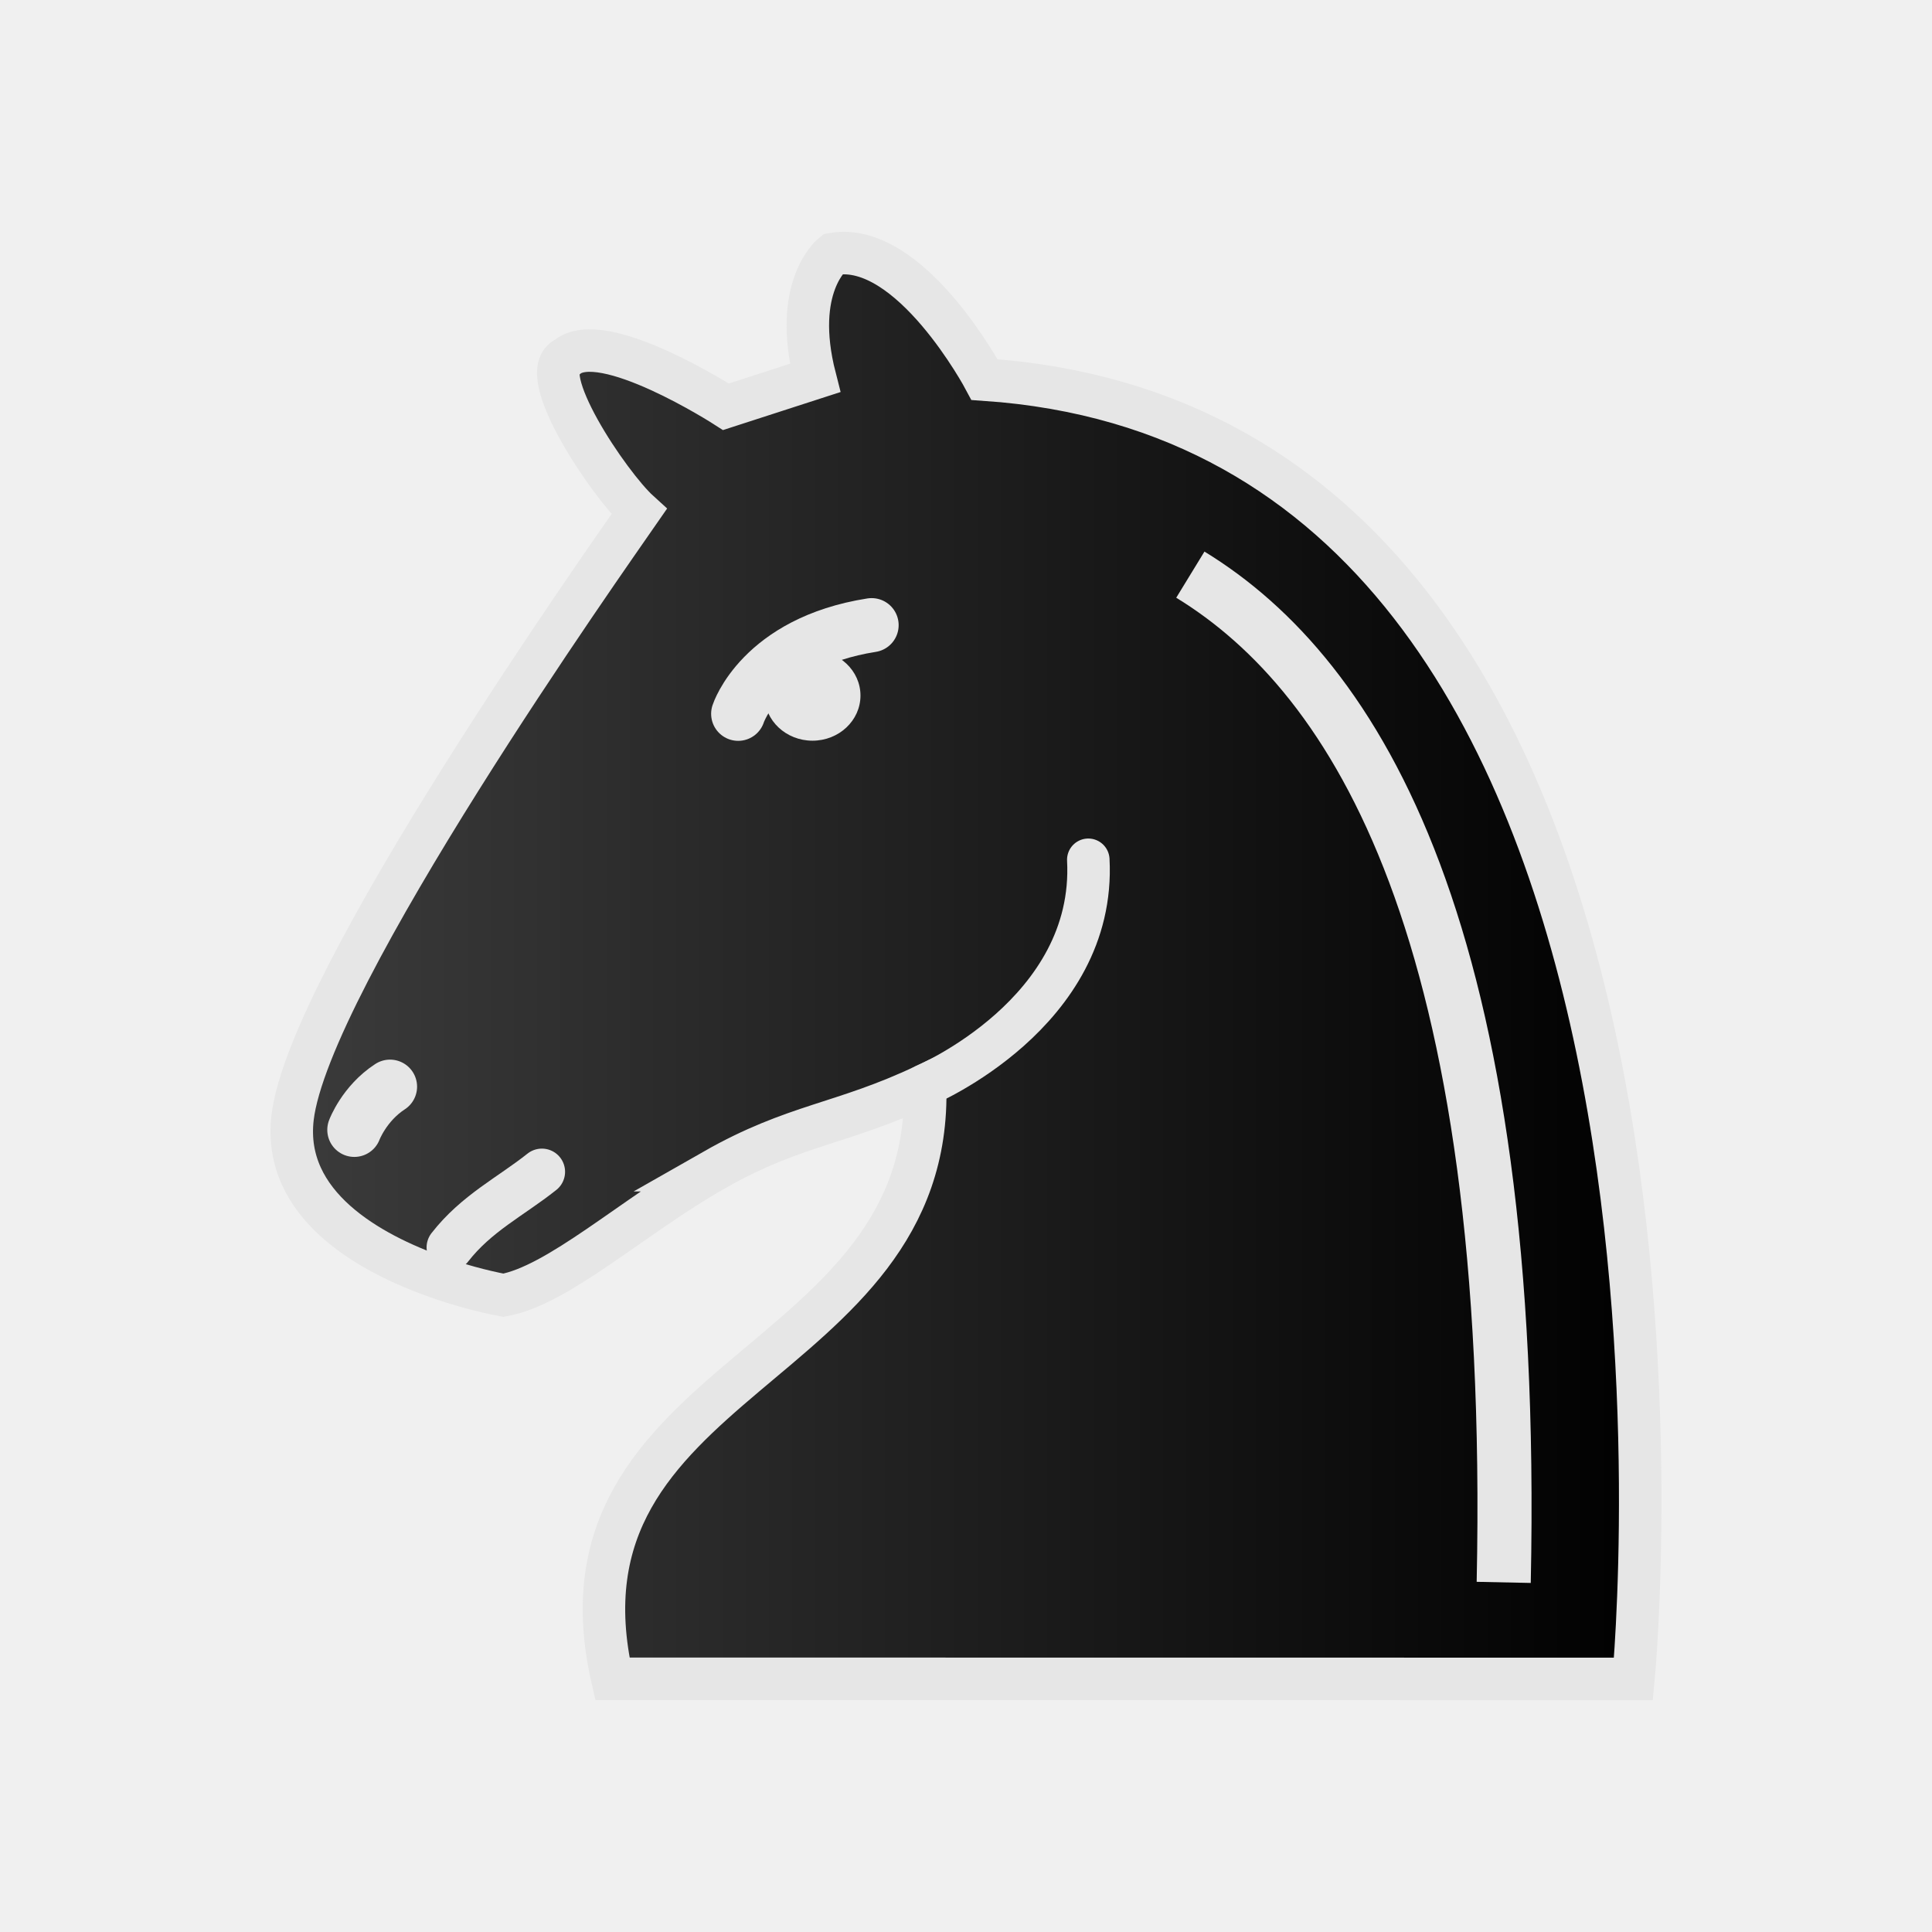
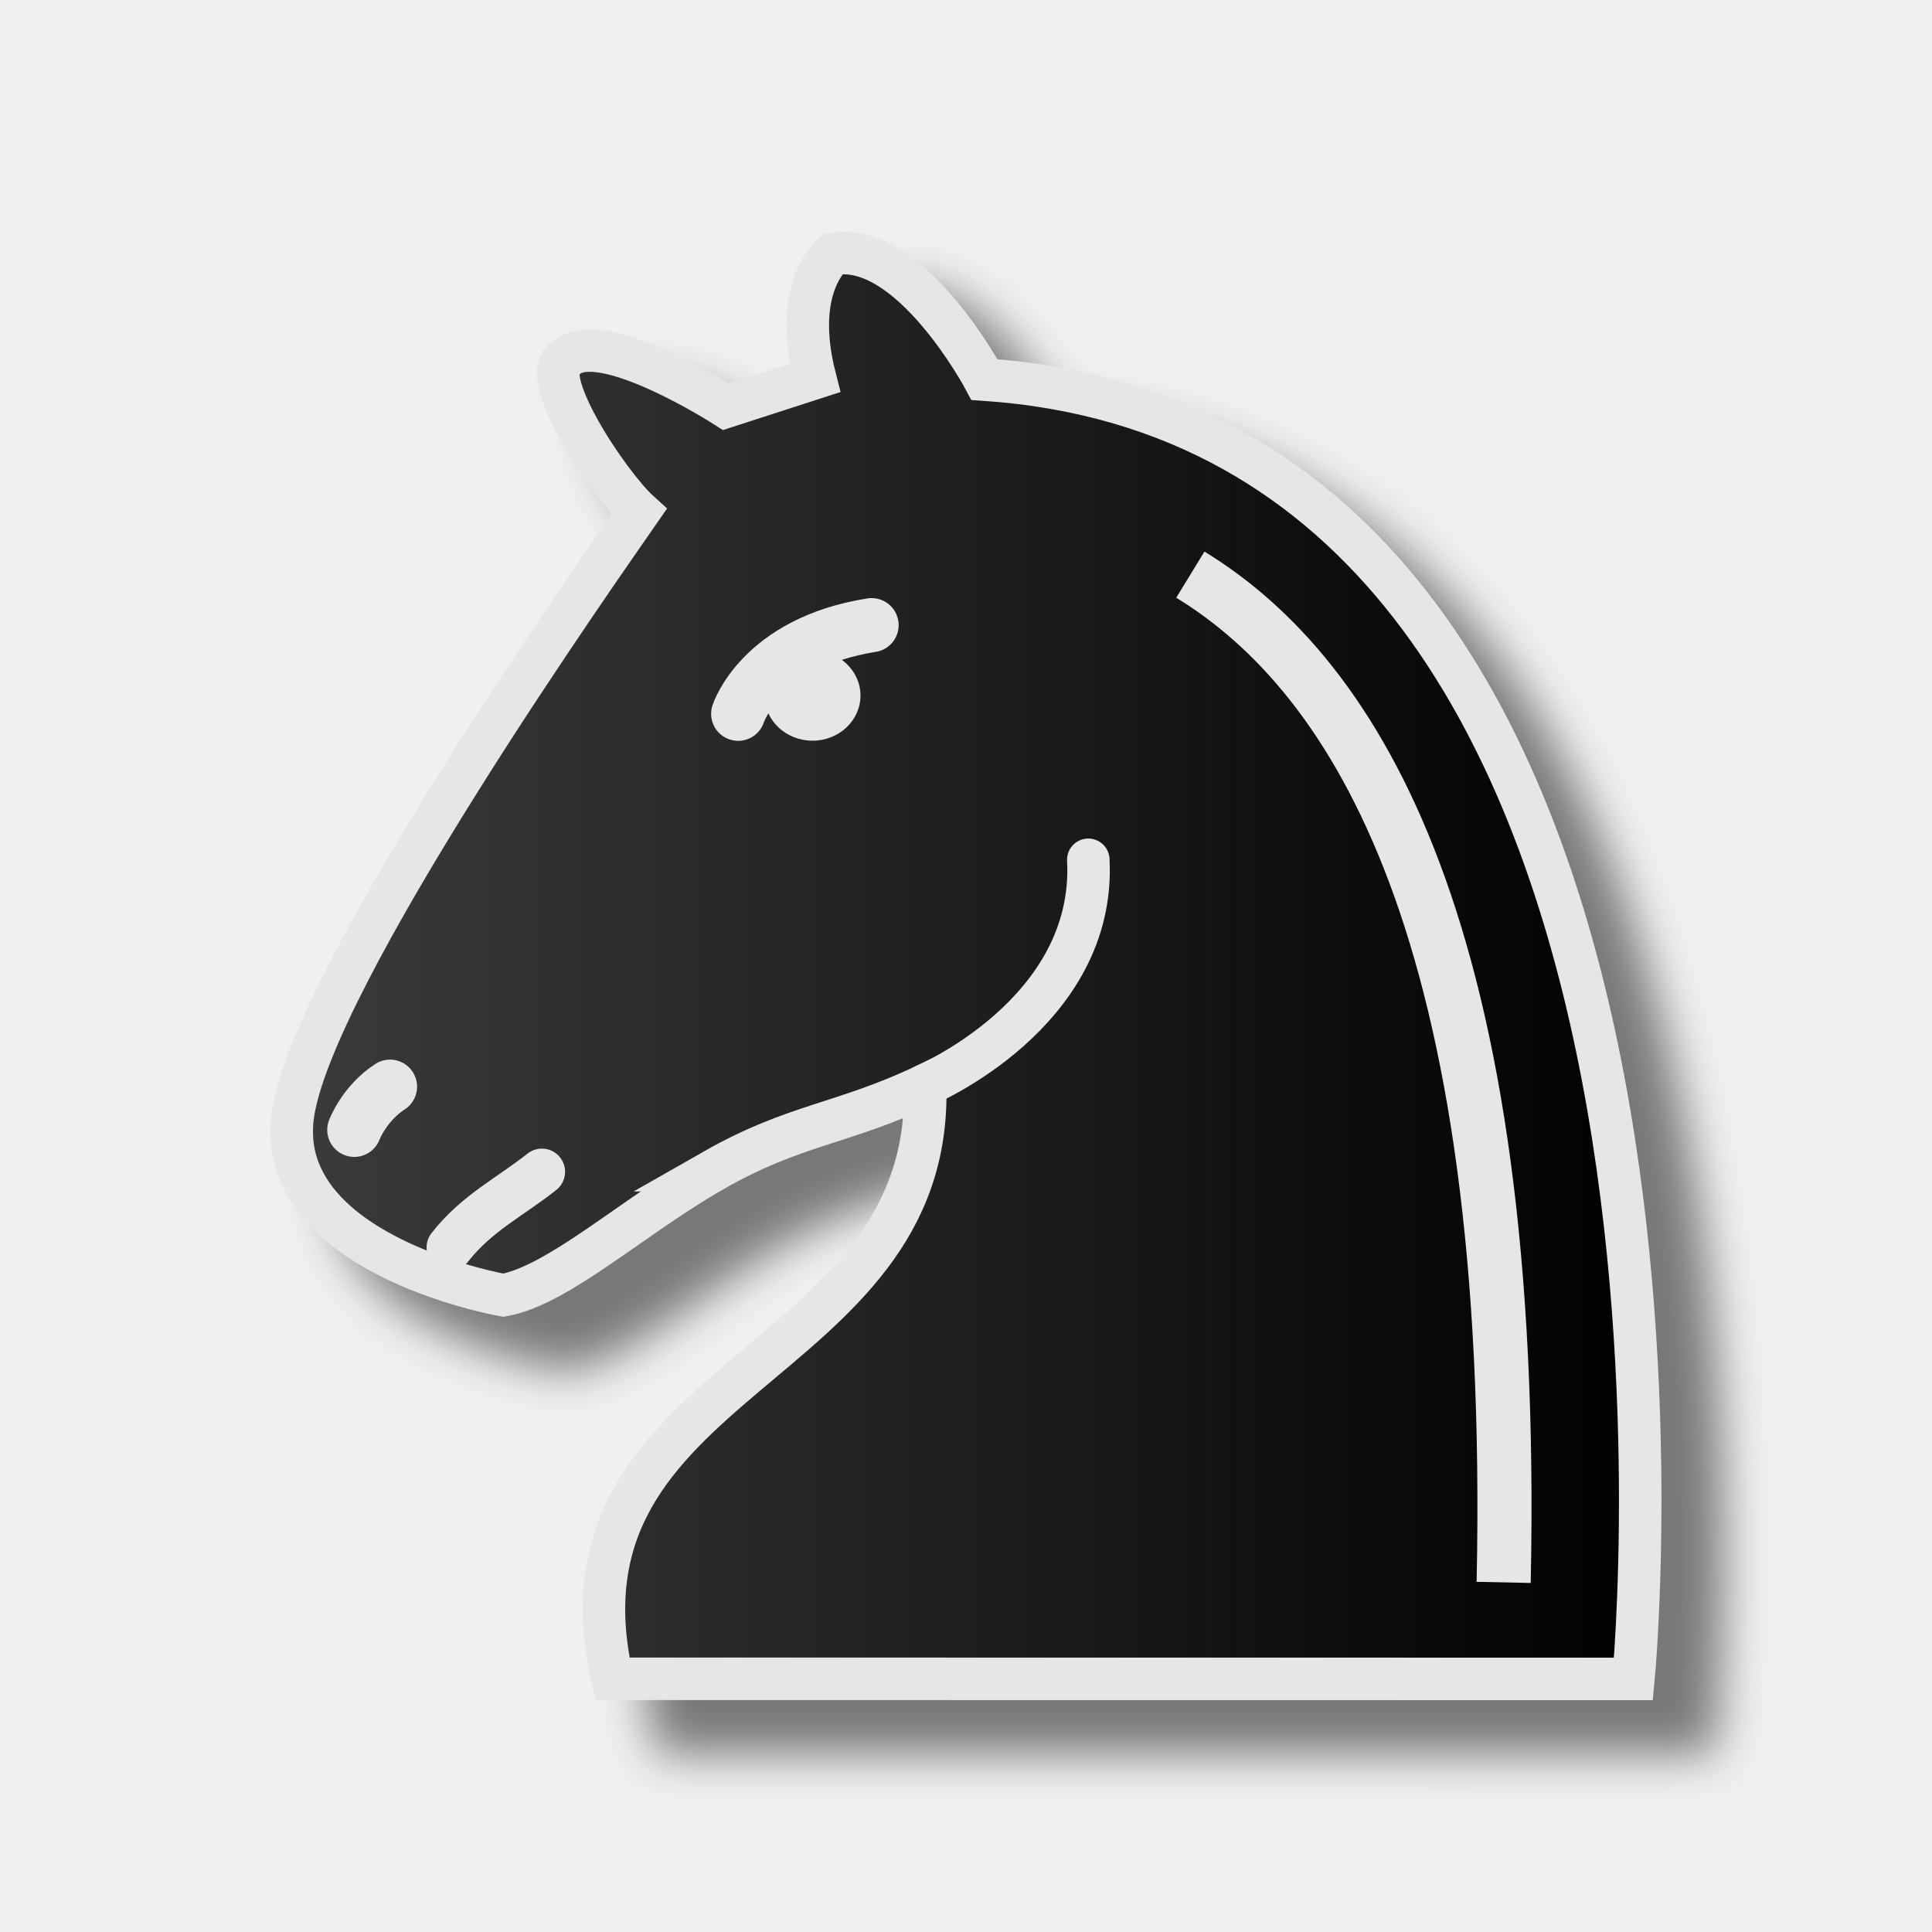
- <svg xmlns="http://www.w3.org/2000/svg" width="50mm" height="50mm" clip-rule="evenodd" fill-rule="evenodd" image-rendering="optimizeQuality" shape-rendering="geometricPrecision" text-rendering="geometricPrecision" viewBox="0 0 50 50">
+ <svg xmlns="http://www.w3.org/2000/svg" width="50mm" height="50mm" clip-rule="evenodd" fill-rule="evenodd" image-rendering="optimizeQuality" shape-rendering="geometricPrecision" text-rendering="geometricPrecision" version="1.1" viewBox="0 0 50 50">
  <defs>
-     <linearGradient id="a" x1="-455.39" x2="-419.41" y1="-338.23" y2="-338.23" gradientTransform="matrix(1.0008 0 0 1.0001 462.75 363.26)" gradientUnits="userSpaceOnUse">
+     <linearGradient id="linearGradient5283-7-6" x1="-455.39" x2="-419.41" y1="-338.23" y2="-338.23" gradientTransform="matrix(1.0008 0 0 1.0001 462.75 363.26)" gradientUnits="userSpaceOnUse">
      <stop stop-color="#3c3c3c" offset="0" />
      <stop offset="1" />
    </linearGradient>
+     <filter id="filter930" color-interpolation-filters="sRGB">
+       <feFlood flood-color="rgb(0,0,0)" flood-opacity=".498" result="flood" />
+       <feComposite in="flood" in2="SourceGraphic" operator="in" result="composite1" />
+       <feGaussianBlur in="composite1" result="blur" stdDeviation="0.6" />
+       <feOffset dx="1.6" dy="1.4" result="offset" />
+       <feComposite in="SourceGraphic" in2="offset" result="composite2" />
+     </filter>
  </defs>
-   <path d="M18.474 30.285c2.103-1.198 3.325-1.183 5.467-2.2.224 7.426-9.909 7.457-8.093 15.362l26.426.003S45.372 11.176 25.48 9.824c0 0-1.915-3.605-3.928-3.25 0 0-1.066.838-.458 3.207l-2.306.746s-3.216-2.072-4.127-1.27c-.858.369 1.1 3.28 1.878 3.986-.79 1.142-8.549 12.109-8.967 15.682-.267 2.277 2.023 3.518 3.719 4.12a11.91 11.91 0 0 0 1.737.476c1.426-.256 3.345-2.038 5.448-3.236z" fill="url(#a)" stroke="#e6e6e6" stroke-width="1.1" />
-   <path d="M23.941 28.086s4.433-1.867 4.224-5.835" fill="none" stroke="#e6e6e6" stroke-linecap="round" stroke-width="1.1" />
-   <path d="M19.104 18.473s.594-1.846 3.453-2.294" stroke="#e6e6e6" stroke-linecap="round" stroke-width="1.4" />
-   <ellipse cx="21.027" cy="18.001" rx="1.242" ry="1.168" fill="#e6e6e6" paint-order="markers fill stroke" />
-   <path d="M9.17 29.241s.254-.682.924-1.118" fill="#fff" stroke="#e6e6e6" stroke-linecap="round" stroke-width="1.4" />
-   <path d="M11.64 32.283c.69-.887 1.583-1.319 2.384-1.957" fill="#fff" stroke="#e6e6e6" stroke-linecap="round" stroke-width="1.2" />
-   <path d="M30.806 14.872c4.305 2.633 8.46 9.25 8.11 26.08" fill="none" stroke="#e6e6e6" stroke-linejoin="round" stroke-width="1.4" />
+   <path d="m18.474 30.285c2.103-1.198 3.325-1.183 5.467-2.199 0.224 7.425-9.909 7.457-8.093 15.361l26.426 3e-3s3.098-32.274-16.795-33.626c0 0-1.916-3.605-3.929-3.25 0 0-1.065 0.837-0.457 3.207l-2.306 0.746s-3.216-2.072-4.127-1.27c-0.859 0.369 1.099 3.28 1.878 3.986-0.789 1.142-8.549 12.109-8.967 15.682-0.267 2.277 2.023 3.518 3.719 4.119 0.965 0.342 1.738 0.476 1.738 0.476 1.425-0.256 3.345-2.037 5.447-3.235z" clip-rule="evenodd" fill="url(#linearGradient5283-7-6)" fill-rule="evenodd" filter="url(#filter930)" image-rendering="optimizeQuality" shape-rendering="geometricPrecision" stroke="#e6e6e6" stroke-width="1.1" />
+   <path d="m23.941 28.086s4.433-1.867 4.224-5.835" fill="none" stroke="#e6e6e6" stroke-linecap="round" stroke-width="1.1" />
+   <g>
+     <path d="m19.104 18.473s0.594-1.846 3.453-2.294" stroke="#e6e6e6" stroke-linecap="round" stroke-width="1.4" />
+     <ellipse cx="21.027" cy="18.001" rx="1.242" ry="1.168" fill="#e6e6e6" style="paint-order:markers fill stroke" />
+     <path d="m9.169 29.241s0.255-0.682 0.925-1.118" fill="#fff" stroke="#e6e6e6" stroke-linecap="round" stroke-width="1.4" />
+     <path d="m11.64 32.283c0.691-0.887 1.583-1.319 2.384-1.957" fill="#fff" stroke="#e6e6e6" stroke-linecap="round" stroke-width="1.2" />
+   </g>
+   <path d="m30.806 14.872c4.305 2.633 8.46 9.251 8.109 26.08" fill="none" stroke="#e6e6e6" stroke-linejoin="round" stroke-width="1.4" />
</svg>
